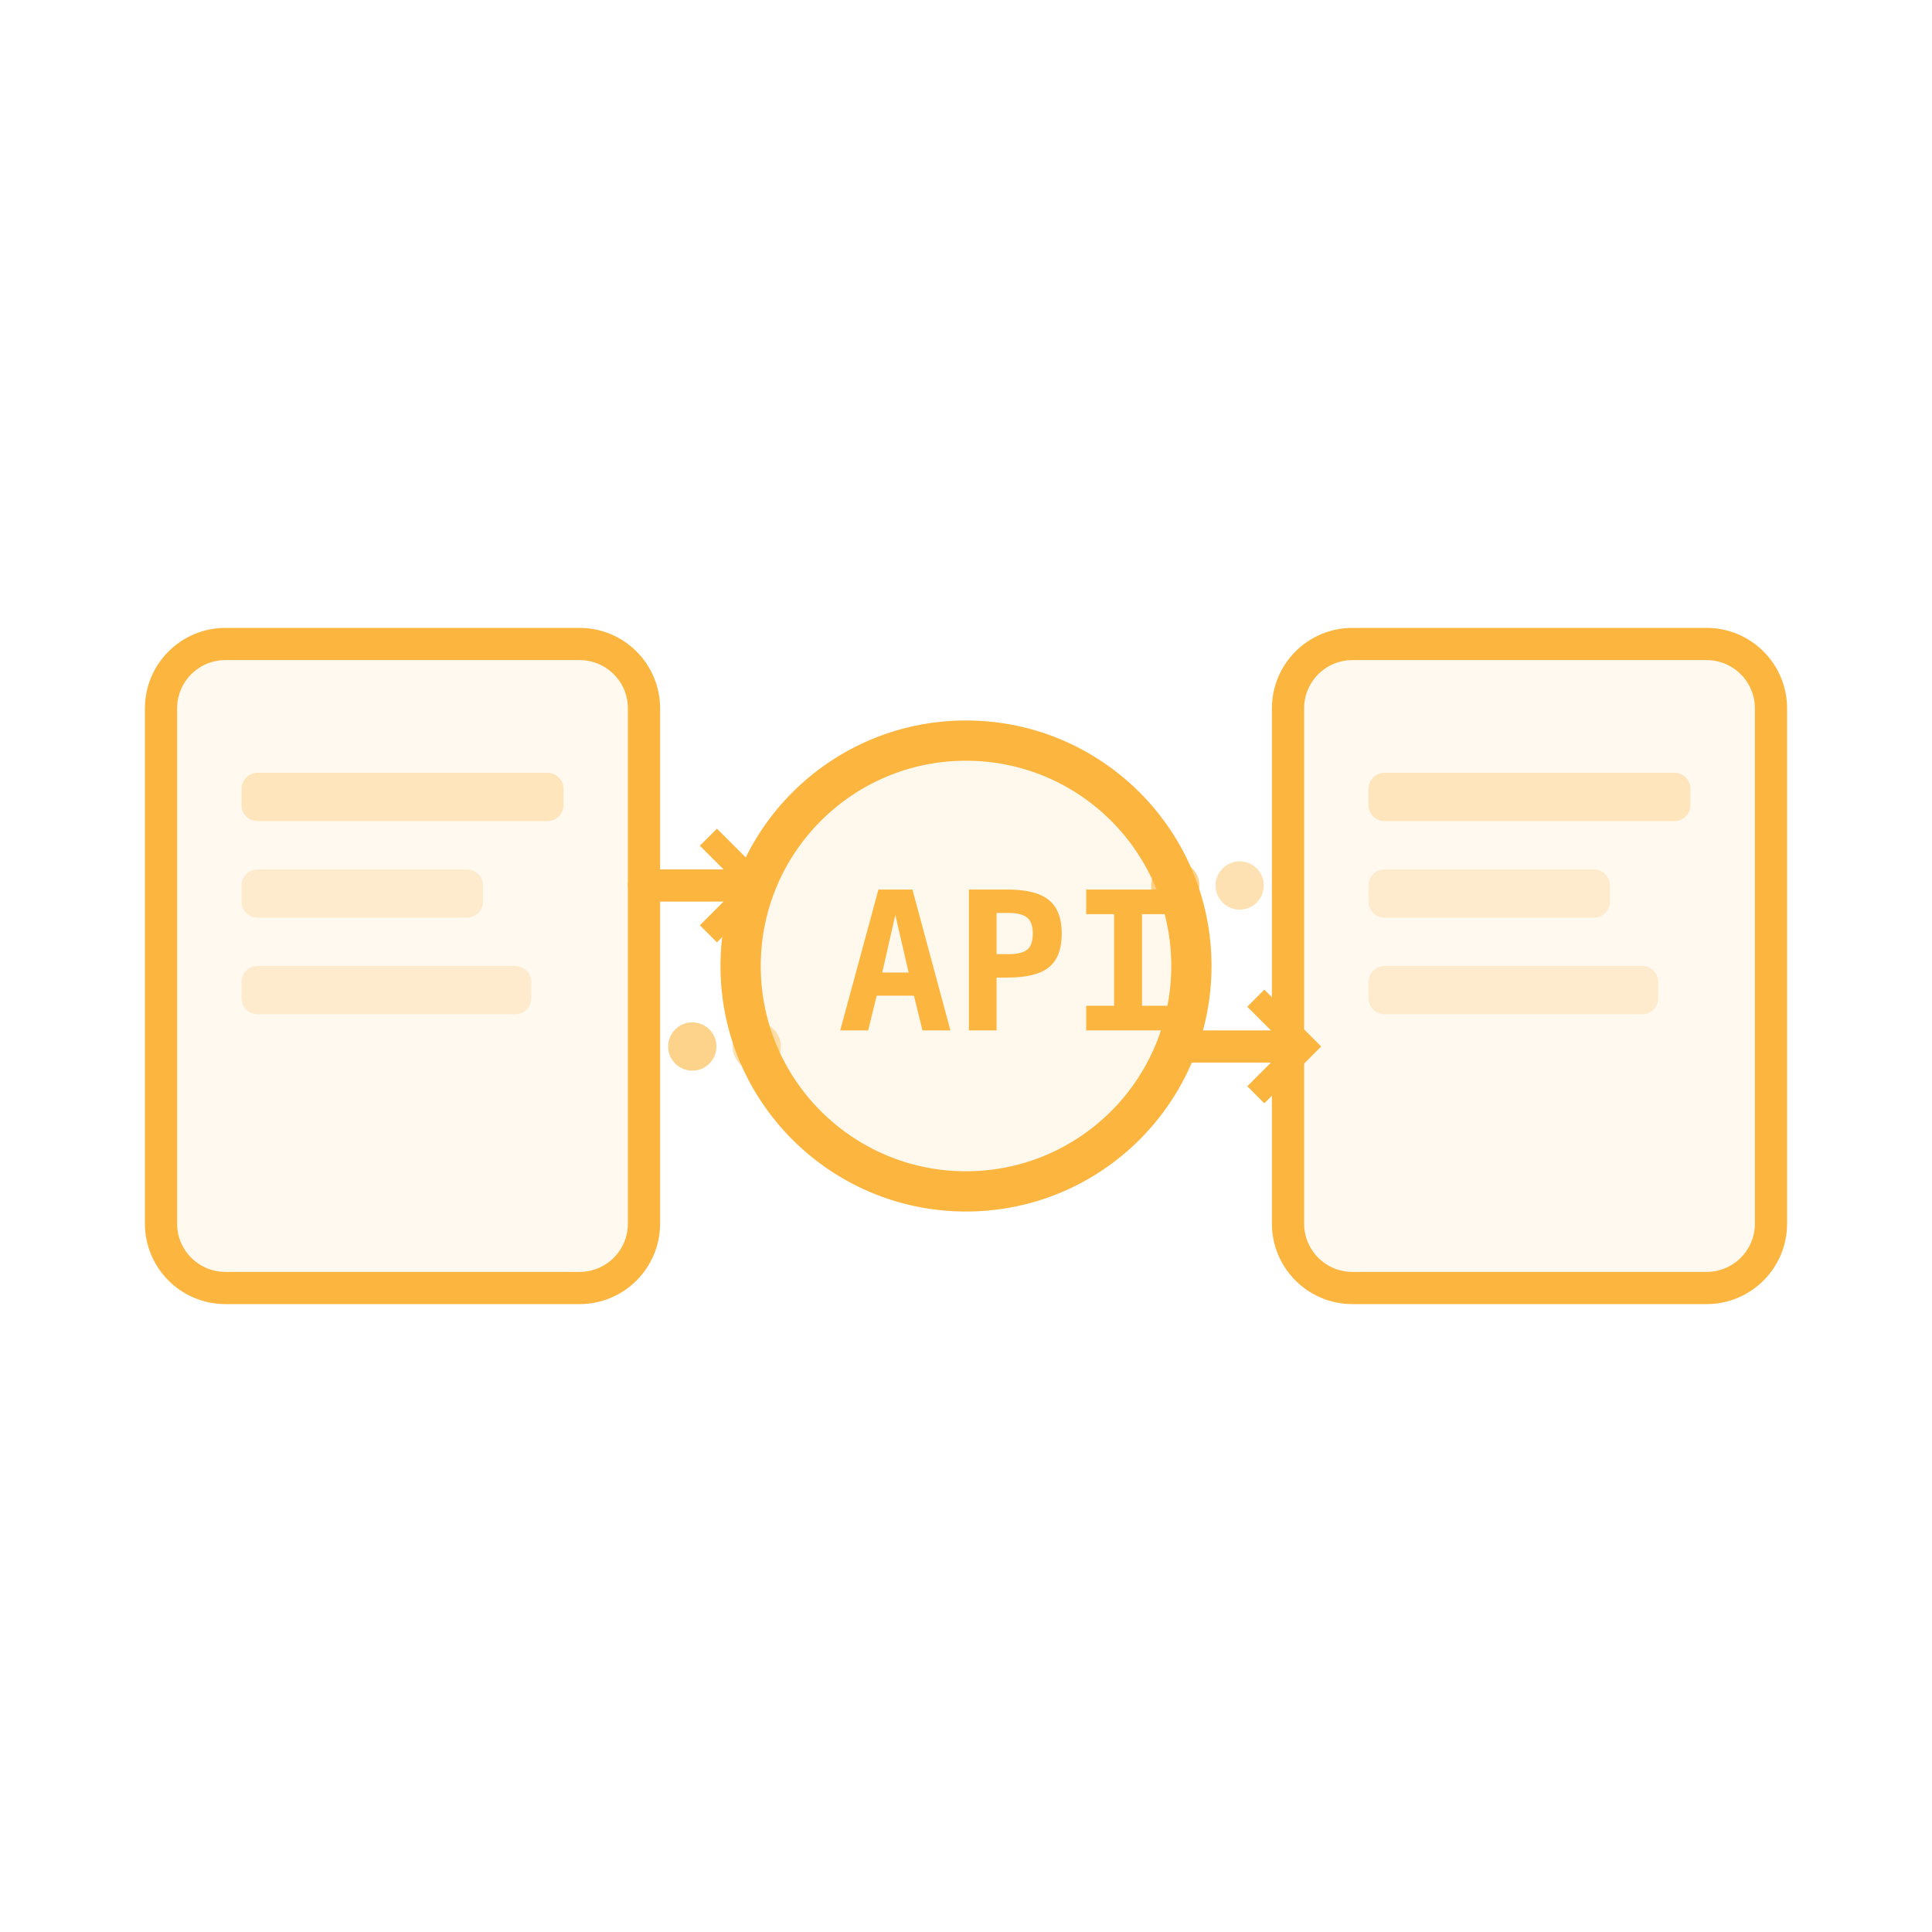
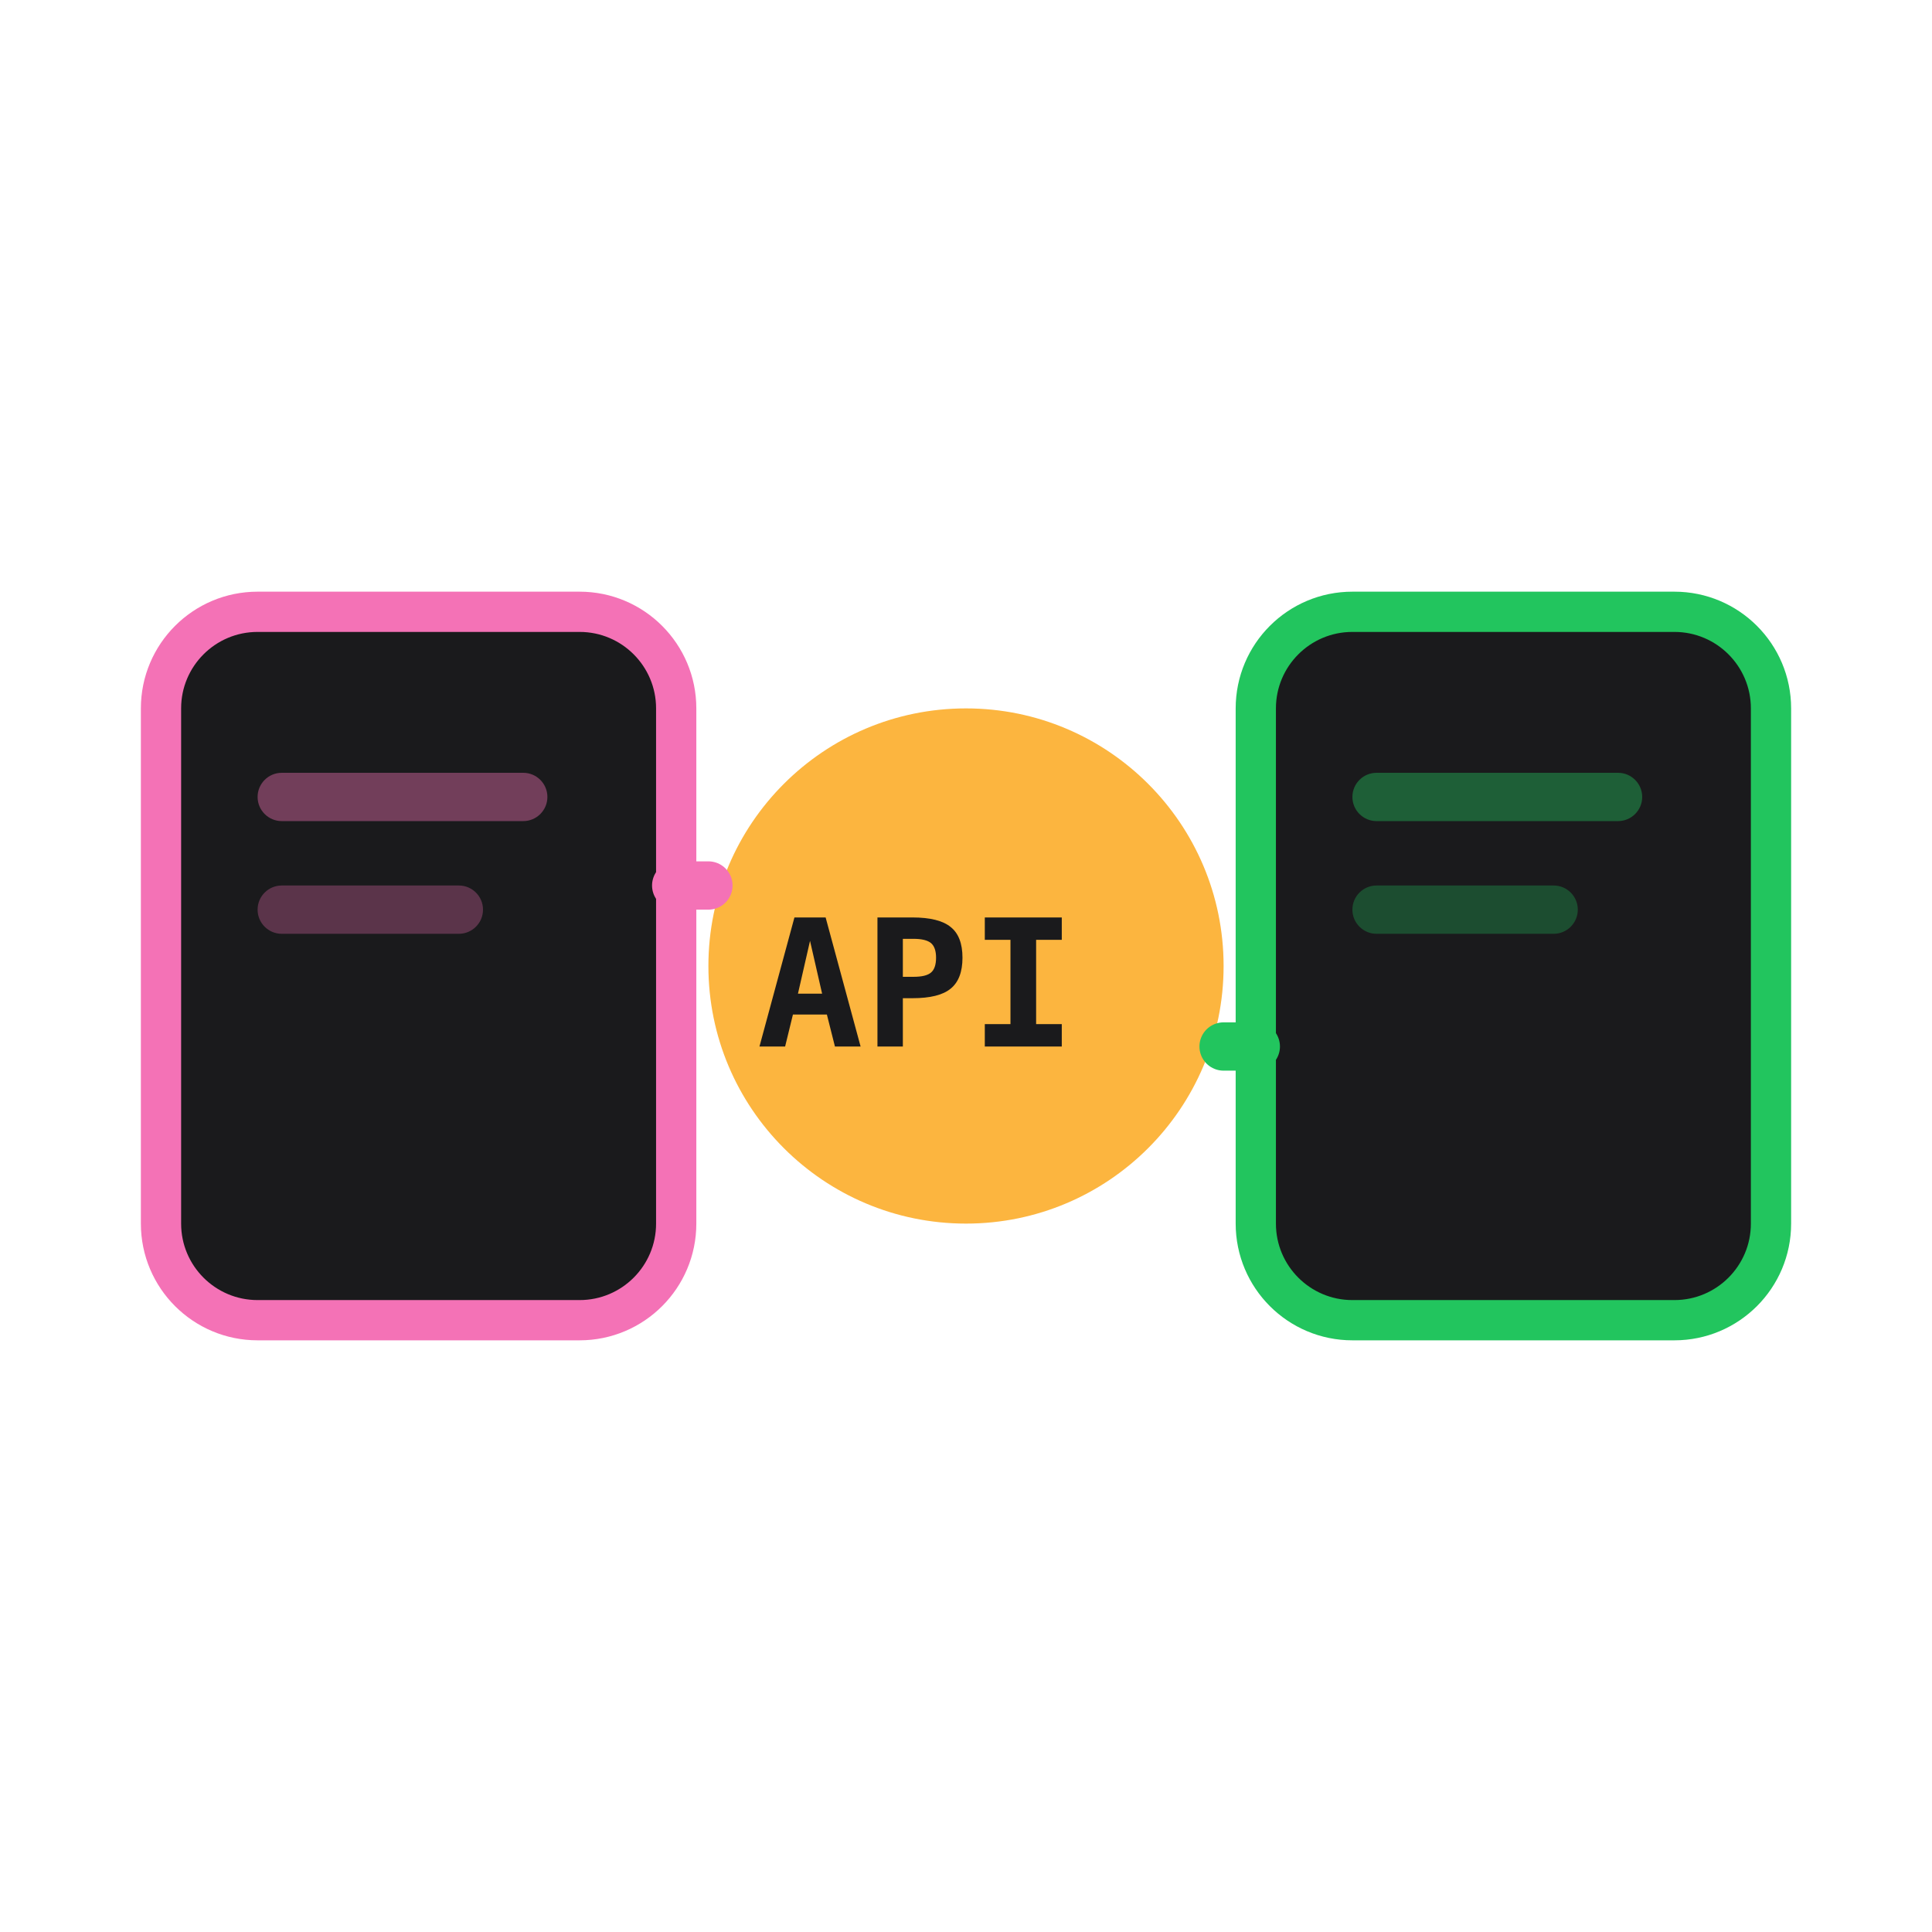
<svg xmlns="http://www.w3.org/2000/svg" viewBox="0 0 120 120" fill="none">
-   <rect x="10" y="40" width="30" height="40" rx="4" stroke="#FCB53F" stroke-width="2" fill="rgba(252,181,63,0.08)" />
-   <rect x="15" y="48" width="20" height="3" rx="1" fill="#FCB53F" opacity="0.3" />
-   <rect x="15" y="54" width="15" height="3" rx="1" fill="#FCB53F" opacity="0.2" />
-   <rect x="15" y="60" width="18" height="3" rx="1" fill="#FCB53F" opacity="0.2" />
-   <rect x="80" y="40" width="30" height="40" rx="4" stroke="#FCB53F" stroke-width="2" fill="rgba(252,181,63,0.08)" />
-   <rect x="85" y="48" width="20" height="3" rx="1" fill="#FCB53F" opacity="0.3" />
-   <rect x="85" y="54" width="15" height="3" rx="1" fill="#FCB53F" opacity="0.2" />
-   <rect x="85" y="60" width="18" height="3" rx="1" fill="#FCB53F" opacity="0.2" />
-   <circle cx="60" cy="60" r="14" stroke="#FCB53F" stroke-width="2.5" fill="rgba(252,181,63,0.1)" />
-   <text x="52" y="64" font-family="monospace" font-size="12" fill="#FCB53F" font-weight="bold">API</text>
-   <line x1="40" y1="55" x2="46" y2="55" stroke="#FCB53F" stroke-width="2" stroke-linecap="round" />
-   <polyline points="44,52 47,55 44,58" stroke="#FCB53F" stroke-width="1.5" fill="none" />
-   <line x1="74" y1="65" x2="80" y2="65" stroke="#FCB53F" stroke-width="2" stroke-linecap="round" />
-   <polyline points="78,62 81,65 78,68" stroke="#FCB53F" stroke-width="1.5" fill="none" />
-   <circle cx="43" cy="65" r="1.5" fill="#FCB53F" opacity="0.6" />
-   <circle cx="47" cy="65" r="1.5" fill="#FCB53F" opacity="0.4" />
-   <circle cx="73" cy="55" r="1.5" fill="#FCB53F" opacity="0.6" />
-   <circle cx="77" cy="55" r="1.5" fill="#FCB53F" opacity="0.4" />
+   <rect x="10" y="38" width="32" height="44" rx="6" fill="#1a1a1c" stroke="#f472b6" stroke-width="2.5" />
+   <rect x="78" y="38" width="32" height="44" rx="6" fill="#1a1a1c" stroke="#22c55e" stroke-width="2.5" />
+   <circle cx="60" cy="60" r="16" fill="#FCB53F" />
+   <text x="47" y="65" font-family="monospace" font-size="11" fill="#1a1a1c" font-weight="900">API</text>
+   <path d="M42 55 L44 55" stroke="#f472b6" stroke-width="3" stroke-linecap="round" />
+   <path d="M76 65 L78 65" stroke="#22c55e" stroke-width="3" stroke-linecap="round" />
+   <rect x="16" y="48" width="18" height="3" rx="1.5" fill="#f472b6" opacity="0.4" />
+   <rect x="16" y="55" width="14" height="3" rx="1.5" fill="#f472b6" opacity="0.3" />
+   <rect x="84" y="48" width="18" height="3" rx="1.5" fill="#22c55e" opacity="0.4" />
+   <rect x="84" y="55" width="14" height="3" rx="1.5" fill="#22c55e" opacity="0.3" />
</svg>
